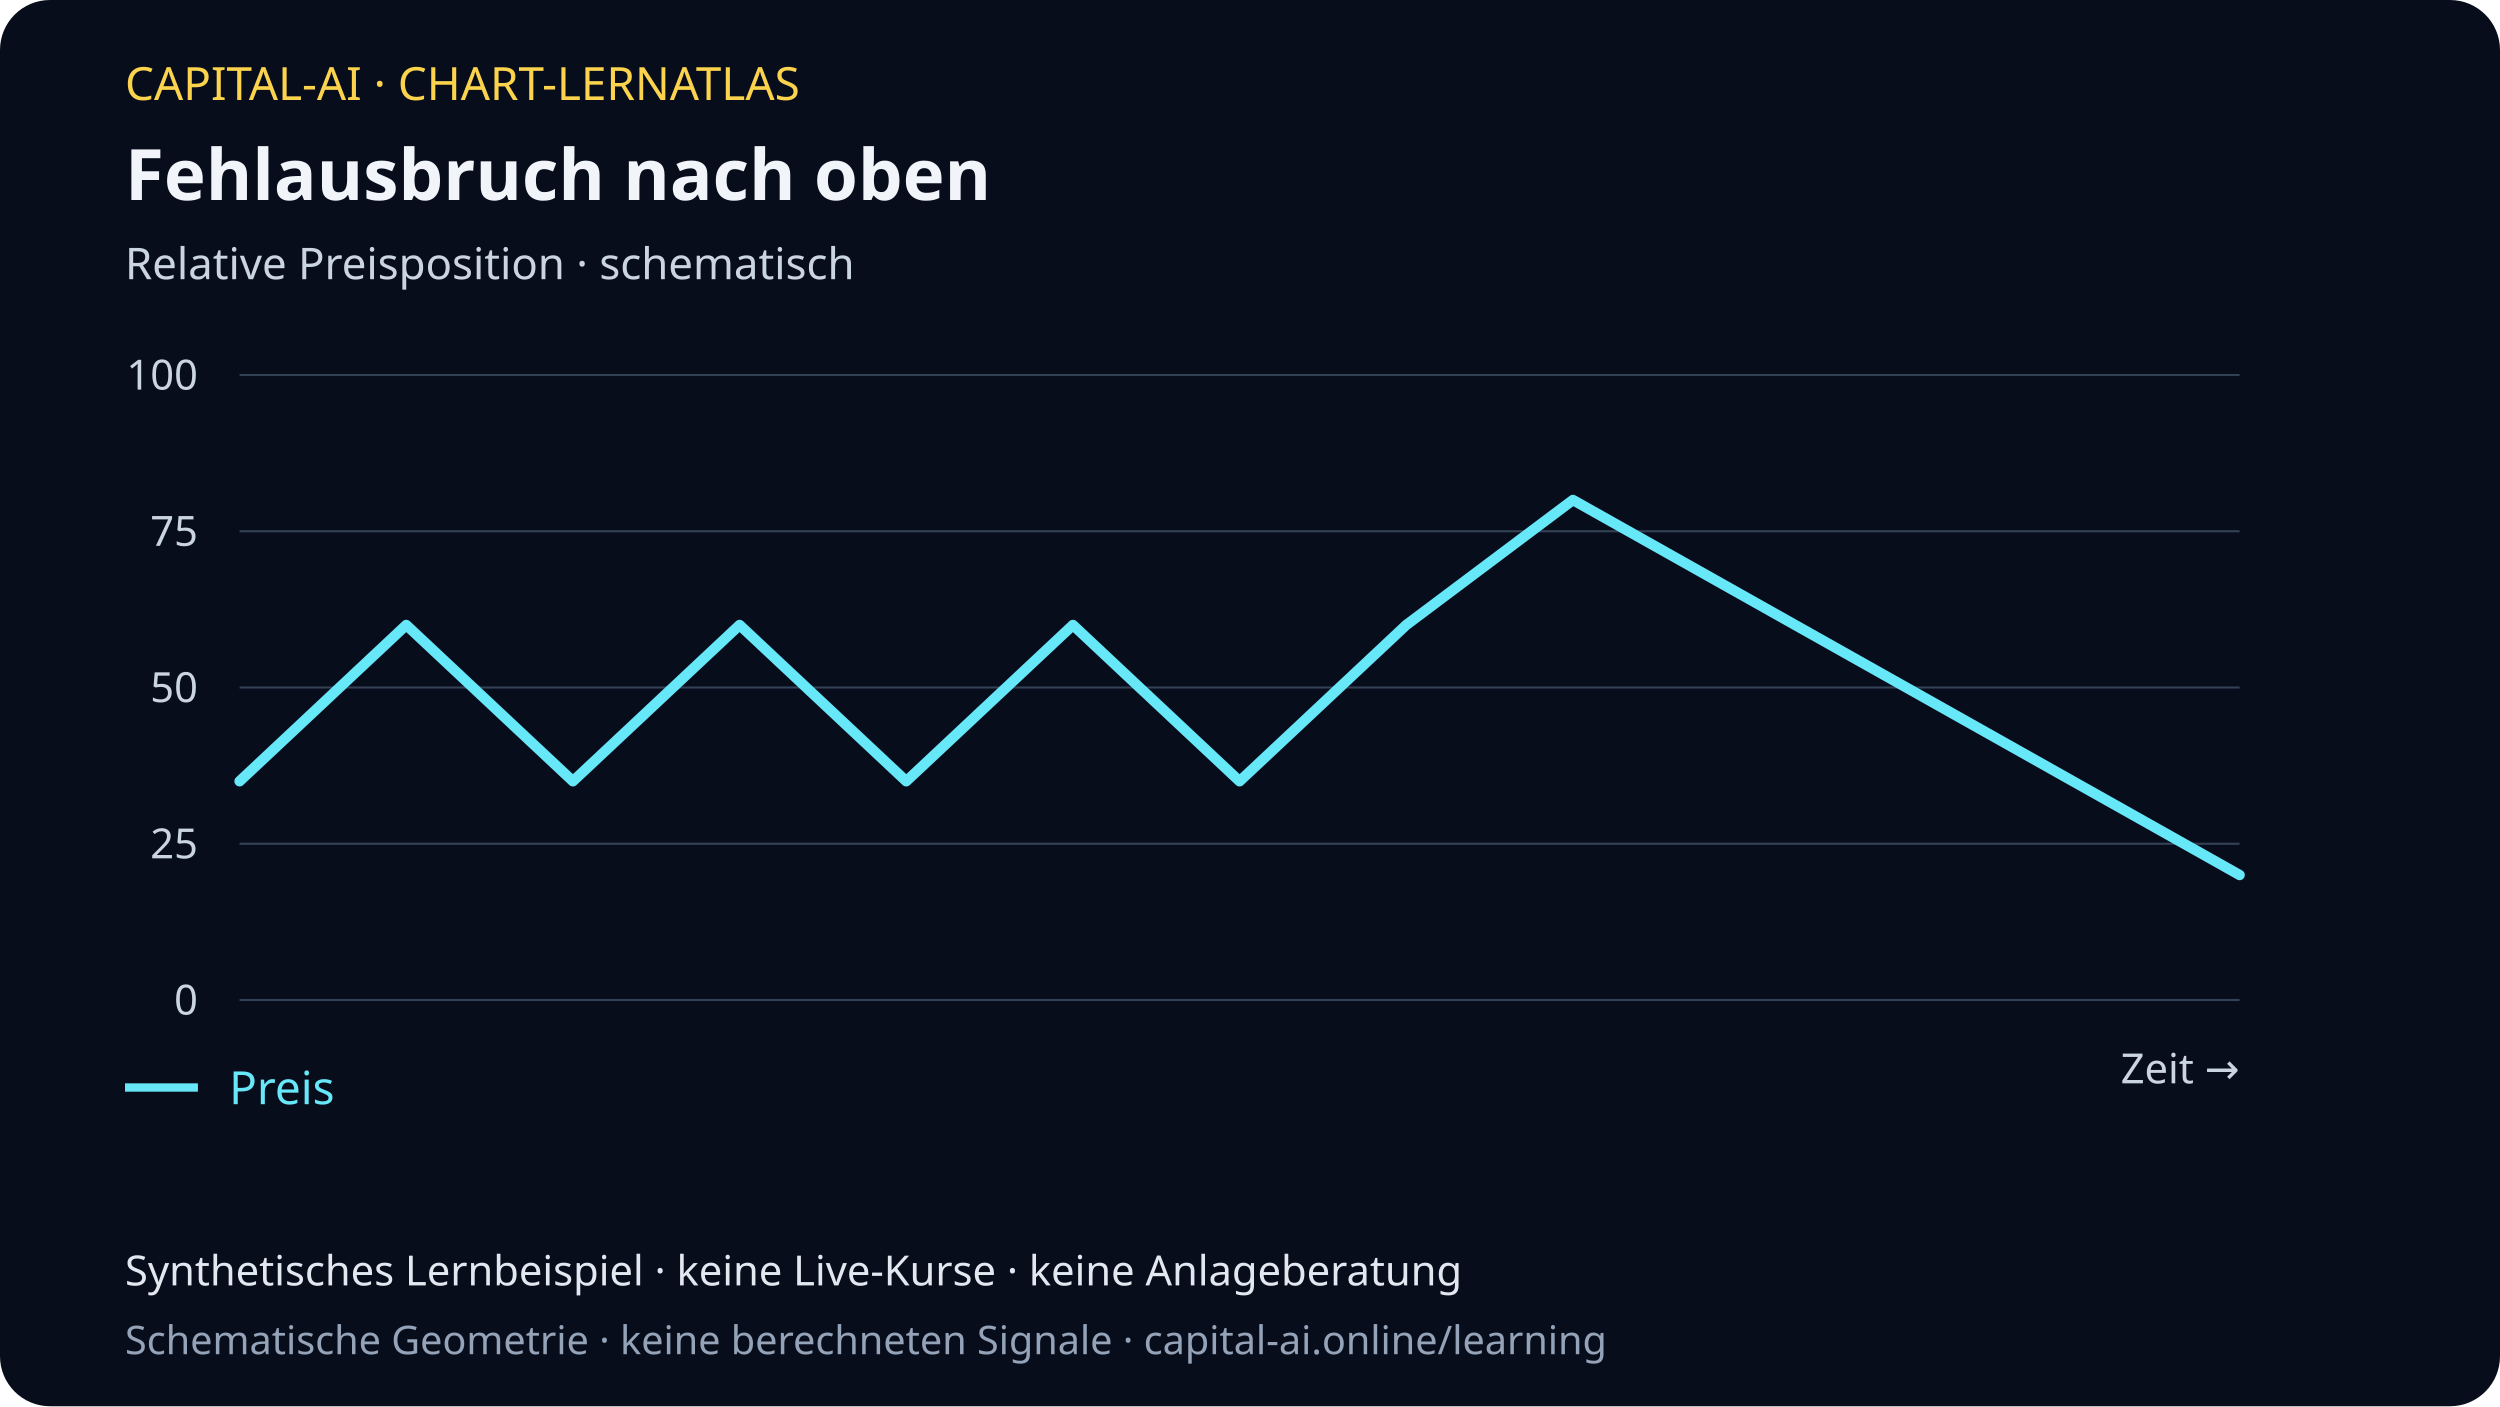
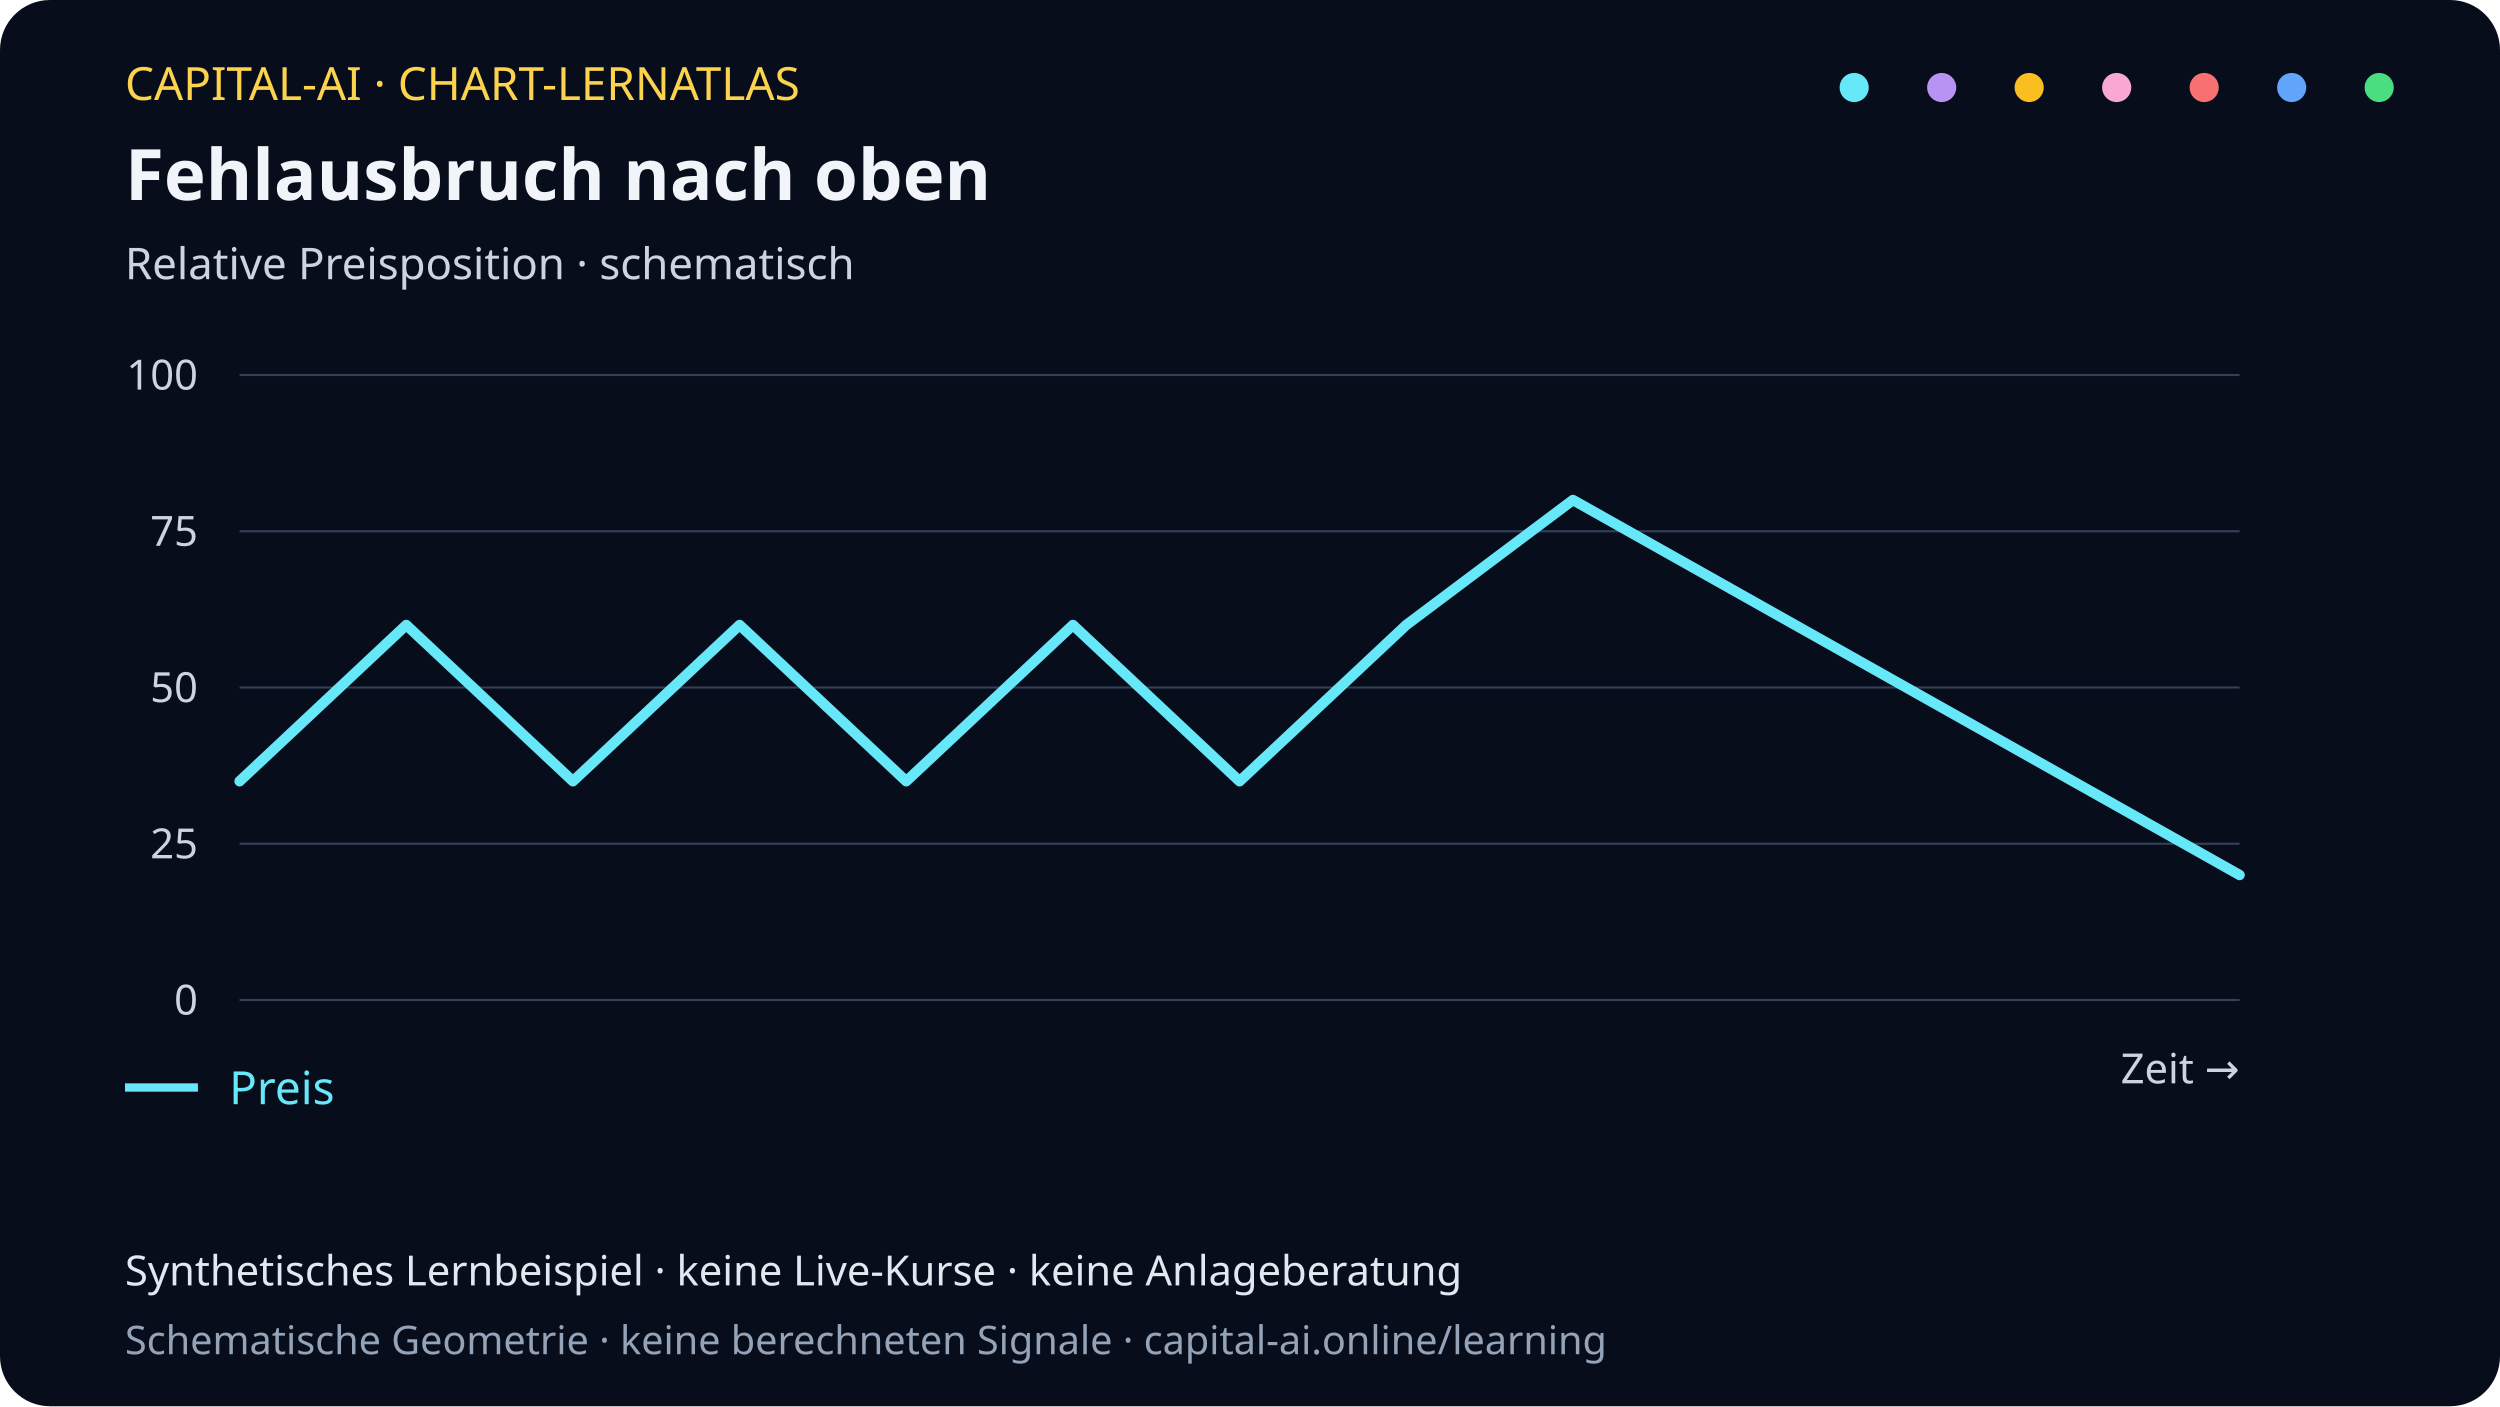
<svg xmlns="http://www.w3.org/2000/svg" viewBox="0 0 1200 675" role="img" aria-label="Fehlausbruch nach oben. Der Kurs überschreitet eine Spanne kurz und fällt dann unter die Ausbruchszone zurück. Das Schema vereinfacht Verlauf und Zeitebene. Synthetisches Lernbeispiel · keine Live-Kurse · keine Anlageberatung" class="h-auto w-full rounded-xl">
  <rect width="1200" height="675" rx="24" fill="#080d1c" />
+   <g aria-hidden="true" data-universe-spectrum="CAPITAL_AI_UNIVERSE@1">
+     <circle cx="890" cy="42" r="7" fill="#67E8F9" />
+     <circle cx="932" cy="42" r="7" fill="#B794F4" />
+     <circle cx="974" cy="42" r="7" fill="#F9BF21" />
+     <circle cx="1016" cy="42" r="7" fill="#F9A8D4" />
+     <circle cx="1058" cy="42" r="7" fill="#F87171" />
+     <circle cx="1100" cy="42" r="7" fill="#60A5FA" />
+     <circle cx="1142" cy="42" r="7" fill="#4ADE80" />
+   </g>
  <g font-family="system-ui, sans-serif">
    <text x="60" y="48" fill="#fcd34d" font-size="22">CAPITAL-AI · CHART-LERNATLAS</text>
    <text x="60" y="96" fill="#f1f5f9" font-size="34" font-weight="700">Fehlausbruch nach oben</text>
    <text x="60" y="134" fill="#cbd5e1" font-size="21">Relative Preisposition · schematisch</text>
    <g>
      <line x1="115" x2="1075" y1="480" y2="480" stroke="#334155" />
      <text x="95" y="487" text-anchor="end" fill="#cbd5e1" font-size="20">0</text>
    </g>
    <g>
      <line x1="115" x2="1075" y1="405" y2="405" stroke="#334155" />
      <text x="95" y="412" text-anchor="end" fill="#cbd5e1" font-size="20">25</text>
    </g>
    <g>
      <line x1="115" x2="1075" y1="330" y2="330" stroke="#334155" />
      <text x="95" y="337" text-anchor="end" fill="#cbd5e1" font-size="20">50</text>
    </g>
    <g>
      <line x1="115" x2="1075" y1="255" y2="255" stroke="#334155" />
      <text x="95" y="262" text-anchor="end" fill="#cbd5e1" font-size="20">75</text>
    </g>
    <g>
      <line x1="115" x2="1075" y1="180" y2="180" stroke="#334155" />
      <text x="95" y="187" text-anchor="end" fill="#cbd5e1" font-size="20">100</text>
    </g>
    <g>
      <polyline points="115,375 195,300 275,375 355,300 435,375 515,300 595,375 675,300 755,240 835,285 915,330 995,375 1075,420" fill="none" stroke="#67e8f9" stroke-width="5" stroke-linejoin="round" stroke-linecap="round" />
      <line x1="60" x2="95" y1="522" y2="522" stroke="#67e8f9" stroke-width="4" />
      <text x="110" y="530" fill="#67e8f9" font-size="22">Preis</text>
    </g>
    <text x="1075" y="520" text-anchor="end" fill="#cbd5e1" font-size="20">Zeit →</text>
    <text x="60" y="617" fill="#e2e8f0" font-size="20">Synthetisches Lernbeispiel · keine Live-Kurse · keine Anlageberatung</text>
    <text x="60" y="650" fill="#94a3b8" font-size="19">Schematische Geometrie · keine berechneten Signale · capital-ai.online/learning</text>
  </g>
</svg>
